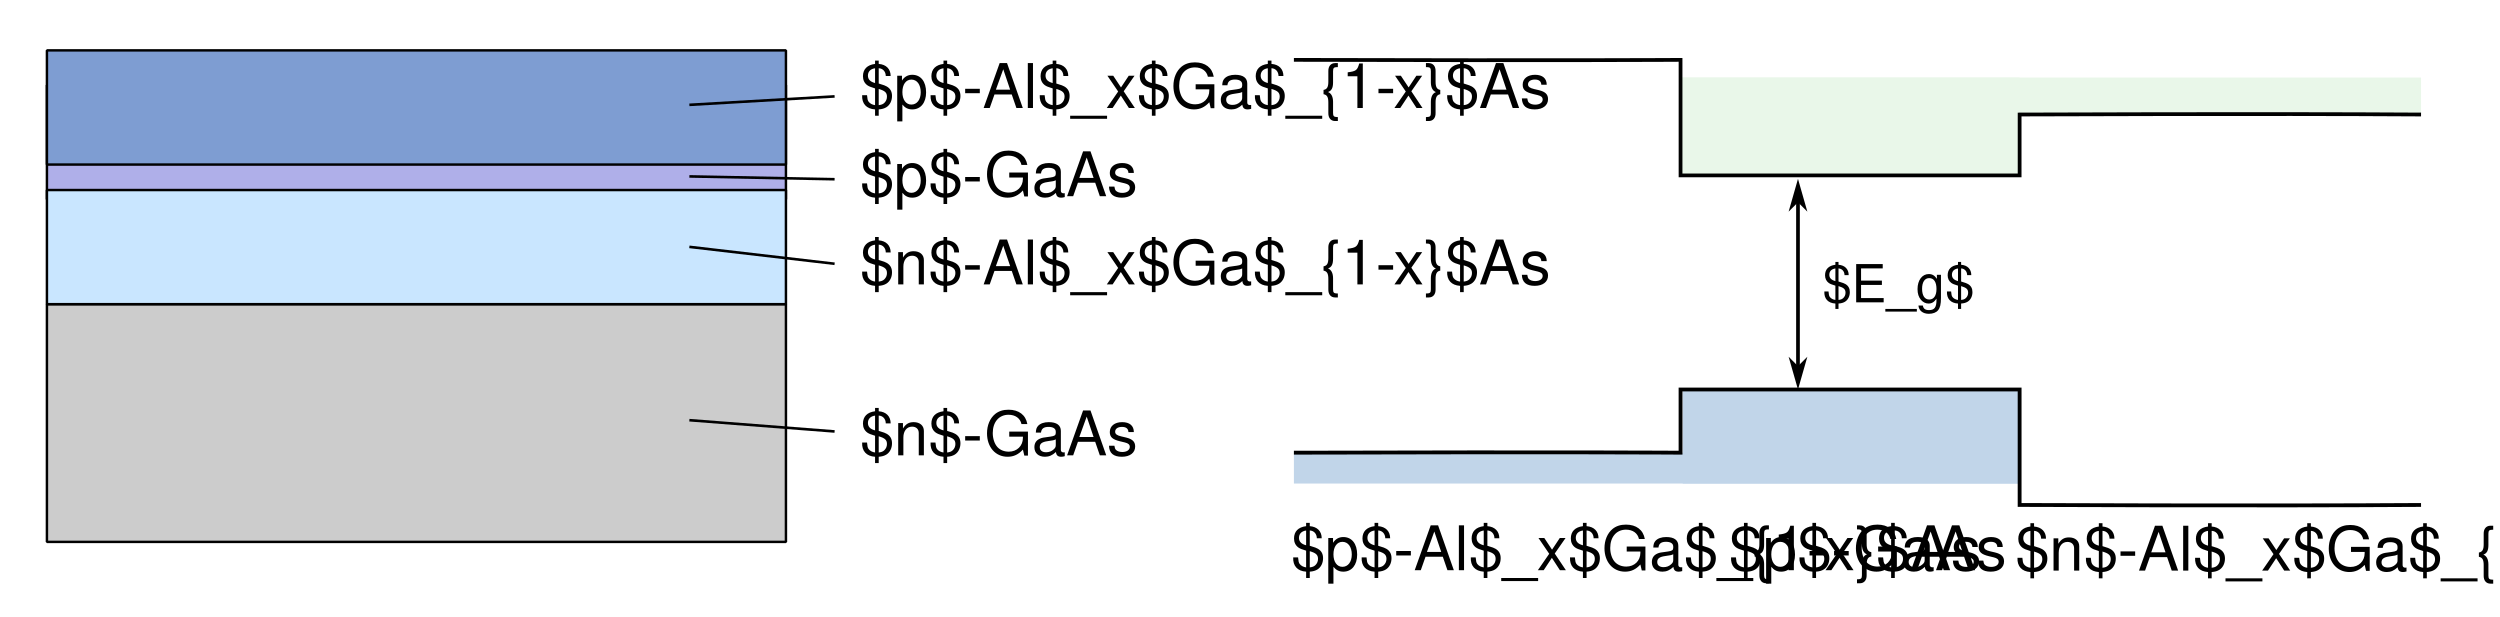
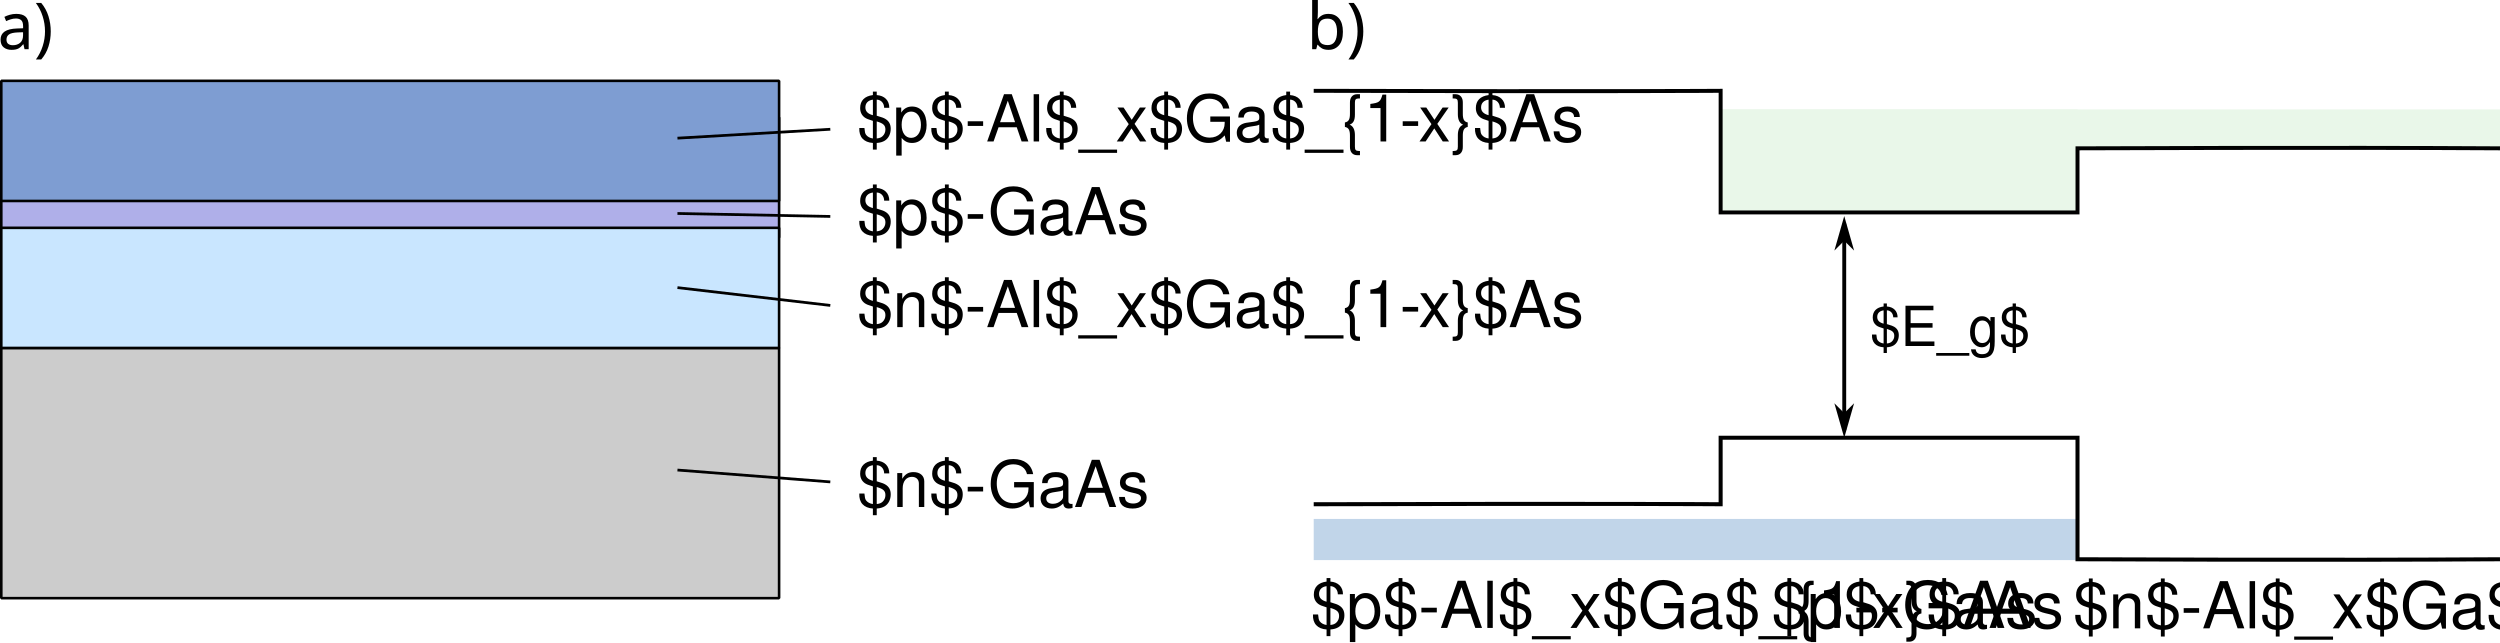
- <svg xmlns="http://www.w3.org/2000/svg" width="268.72mm" height="66.293mm" viewBox="0 0 952.157 234.898" id="svg6687" version="1.1">
+ <svg xmlns="http://www.w3.org/2000/svg" width="255.324mm" height="65.575mm" viewBox="0 0 904.692 232.351" id="svg6687" version="1.1">
  <defs id="defs6689">
    <marker style="overflow:visible" id="Arrow2Mend" refX="0" refY="0" orient="auto">
      <path transform="scale(-0.6)" d="M 8.719,4.034 -2.207,0.016 8.719,-4.002 c -1.745,2.372 -1.735,5.617 -6e-7,8.035 z" style="fill:#d40000;fill-opacity:1;fill-rule:evenodd;stroke:#d40000;stroke-width:0.625;stroke-linejoin:round;stroke-opacity:1" id="path4744" />
    </marker>
    <marker orient="auto" refY="0" refX="0" id="marker6870" style="overflow:visible">
      <path id="path6872" d="M 0,0 5,-5 -12.5,0 5,5 Z" style="fill:#000000;fill-opacity:1;fill-rule:evenodd;stroke:#000000;stroke-width:1pt;stroke-opacity:1" transform="matrix(0.4,0,0,0.4,4,0)" />
    </marker>
    <marker style="overflow:visible" id="Arrow1Mend-5-0" refX="0" refY="0" orient="auto">
      <path transform="matrix(-0.4,0,0,-0.4,-4,0)" style="fill:#000000;fill-opacity:1;fill-rule:evenodd;stroke:#000000;stroke-width:1pt;stroke-opacity:1" d="M 0,0 5,-5 -12.5,0 5,5 Z" id="path4180-3-6" />
    </marker>
  </defs>
-   <g id="layer1" transform="translate(-420.1981,-736.9917)">
+   <g id="layer1" transform="translate(-437.5979,-726.9299)">
    <flowRoot xml:space="preserve" id="flowRoot988" style="font-style:italic;font-variant:normal;font-weight:normal;font-stretch:normal;font-size:25px;line-height:125%;font-family:msbm10;-inkscape-font-specification:'msbm10 Italic';letter-spacing:0px;word-spacing:0px;fill:#000000;fill-opacity:1;stroke:none;stroke-width:1px;stroke-linecap:butt;stroke-linejoin:miter;stroke-opacity:1" transform="matrix(0.9375,0,0,0.9375,414.6292,743.2456)">
      <flowRegion id="flowRegion990">
        <rect id="rect992" width="399.582" height="385.843" x="-52.667" y="-54.648" />
      </flowRegion>
      <flowPara id="flowPara994" />
    </flowRoot>
-     <g id="g2358">
+     <g id="g118">
      <g id="g2318">
        <rect y="769.412" x="438.067" height="43.481" width="281.466" id="rect3497-1" style="opacity:1;fill:#afafe9;fill-opacity:1;fill-rule:nonzero;stroke:#000000;stroke-width:0.938;stroke-linecap:butt;stroke-linejoin:bevel;stroke-miterlimit:4;stroke-dasharray:none;stroke-dashoffset:0;stroke-opacity:0.996" />
        <rect y="756.181" x="438.067" height="43.481" width="281.466" id="rect3497" style="opacity:1;fill:#7e9dd2;fill-opacity:1;fill-rule:nonzero;stroke:#000000;stroke-width:0.938;stroke-linecap:butt;stroke-linejoin:bevel;stroke-miterlimit:4;stroke-dasharray:none;stroke-dashoffset:0;stroke-opacity:0.996" />
        <rect y="852.849" x="438.067" height="90.539" width="281.466" id="rect3497-1-8-1" style="opacity:1;fill:#cccccc;fill-opacity:1;fill-rule:nonzero;stroke:#000000;stroke-width:0.938;stroke-linecap:butt;stroke-linejoin:bevel;stroke-miterlimit:4;stroke-dasharray:none;stroke-dashoffset:0;stroke-opacity:0.996" />
        <rect y="809.367" x="438.067" height="43.481" width="281.466" id="rect3497-1-8" style="opacity:1;fill:#c9e6ff;fill-opacity:1;fill-rule:nonzero;stroke:#000000;stroke-width:0.938;stroke-linecap:butt;stroke-linejoin:bevel;stroke-miterlimit:4;stroke-dasharray:none;stroke-dashoffset:0;stroke-opacity:0.996" />
        <path id="path7594-2-7" d="m 682.754,776.925 55.312,-3.22" style="fill:none;fill-rule:evenodd;stroke:#000000;stroke-width:1px;stroke-linecap:butt;stroke-linejoin:miter;stroke-opacity:1" />
        <path id="path7594-2-7-3" d="m 682.754,804.18 55.312,1.073" style="fill:none;fill-rule:evenodd;stroke:#000000;stroke-width:1px;stroke-linecap:butt;stroke-linejoin:miter;stroke-opacity:1" />
        <path id="path7594-2-7-3-1" d="m 682.754,831.015 55.312,6.44" style="fill:none;fill-rule:evenodd;stroke:#000000;stroke-width:1px;stroke-linecap:butt;stroke-linejoin:miter;stroke-opacity:1" />
        <path id="path7594-2-7-3-1-1" d="m 682.754,897.027 55.312,4.293" style="fill:none;fill-rule:evenodd;stroke:#000000;stroke-width:1px;stroke-linecap:butt;stroke-linejoin:miter;stroke-opacity:1" />
      </g>
-       <g id="g2339">
+       <g id="g100">
        <rect style="opacity:1;fill:#e9f7e9;fill-opacity:1;stroke:none;stroke-width:1.19;stroke-linecap:round;stroke-linejoin:round;stroke-miterlimit:4;stroke-dasharray:none;stroke-dashoffset:0;stroke-opacity:0.996" id="rect1165-6-7" width="281.958" height="14.085" x="-1342.285" y="-780.606" transform="scale(-1)" />
        <rect style="opacity:1;fill:#e9f7e9;fill-opacity:1;stroke:none;stroke-width:1.779;stroke-linecap:round;stroke-linejoin:round;stroke-miterlimit:4;stroke-dasharray:none;stroke-dashoffset:0;stroke-opacity:0.996" id="rect1165-4" width="129.072" height="37.276" x="-1189.399" y="-803.797" transform="scale(-1)" />
        <path style="fill:none;fill-rule:evenodd;stroke:#000000;stroke-width:1.433;stroke-linecap:butt;stroke-linejoin:miter;stroke-miterlimit:4;stroke-dasharray:none;stroke-opacity:1" d="m 912.996,759.793 c 105.319,0.293 147.261,0 147.261,0 v 44.004 h 129.143 v -23.191 c 0,0 92.648,-0.386 152.886,0" id="path1099" />
-         <rect style="opacity:1;fill:#c1d5e9;fill-opacity:1;stroke:none;stroke-width:1.779;stroke-linecap:round;stroke-linejoin:round;stroke-miterlimit:4;stroke-dasharray:none;stroke-dashoffset:0;stroke-opacity:0.996" id="rect1165" width="128.308" height="35.82" x="1061.091" y="885.337" />
-         <rect style="opacity:1;fill:#c1d5e9;fill-opacity:1;stroke:none;stroke-width:1.363;stroke-linecap:round;stroke-linejoin:round;stroke-miterlimit:4;stroke-dasharray:none;stroke-dashoffset:0;stroke-opacity:0.996" id="rect1165-6" width="276.4" height="11.753" x="912.998" y="909.404" />
+         <rect style="opacity:1;fill:#c1d5e9;fill-opacity:1;stroke:none;stroke-width:1.535;stroke-linecap:round;stroke-linejoin:round;stroke-miterlimit:4;stroke-dasharray:none;stroke-dashoffset:0;stroke-opacity:0.996" id="rect1165-6" width="276.4" height="14.895" x="912.998" y="914.721" />
        <path style="fill:none;fill-rule:evenodd;stroke:#000000;stroke-width:1.46;stroke-linecap:butt;stroke-linejoin:miter;stroke-miterlimit:4;stroke-dasharray:none;stroke-opacity:1" d="m 912.998,909.404 c 105.318,-0.304 147.259,0 147.259,0 v -24.067 h 129.141 v 43.975 c 0,0 92.65,0.401 152.887,0" id="path1099-6" />
        <path id="path4165-3-2" d="M 1104.985,882.586 V 807.885" style="fill:none;fill-rule:evenodd;stroke:#000000;stroke-width:1.406;stroke-linecap:butt;stroke-linejoin:miter;stroke-miterlimit:4;stroke-dasharray:none;stroke-opacity:1;marker-start:url(#marker6870);marker-end:url(#Arrow1Mend-5-0)" />
      </g>
    </g>
-     <g id="g2497">
-       <text id="text915" y="778.119" x="747.616" style="font-style:italic;font-variant:normal;font-weight:normal;font-stretch:normal;font-size:23.438px;line-height:125%;font-family:msbm10;-inkscape-font-specification:'msbm10 Italic';letter-spacing:0px;word-spacing:0px;fill:#000000;fill-opacity:1;stroke:none;stroke-width:0.938px;stroke-linecap:butt;stroke-linejoin:miter;stroke-opacity:1" xml:space="preserve">
-         <tspan style="font-style:normal;font-variant:normal;font-weight:normal;font-stretch:normal;font-family:'Nimbus Sans L';-inkscape-font-specification:'Nimbus Sans L';stroke-width:0.938px" y="778.119" x="747.616" id="tspan913">$p$-Al$_x$Ga$_{1-x}$As</tspan>
+     <text xml:space="preserve" style="font-style:italic;font-variant:normal;font-weight:normal;font-stretch:normal;font-size:23.438px;line-height:125%;font-family:msbm10;-inkscape-font-specification:'msbm10 Italic';letter-spacing:0px;word-spacing:0px;fill:#000000;fill-opacity:1;stroke:none;stroke-width:0.938px;stroke-linecap:butt;stroke-linejoin:miter;stroke-opacity:1" x="747.616" y="910.412" id="text915-6-2">
+       <tspan id="tspan913-2-0" x="747.616" y="910.412" style="font-style:normal;font-variant:normal;font-weight:normal;font-stretch:normal;font-family:'Nimbus Sans L';-inkscape-font-specification:'Nimbus Sans L';stroke-width:0.938px">$n$-GaAs</tspan>
+     </text>
+     <text xml:space="preserve" style="font-style:italic;font-variant:normal;font-weight:normal;font-stretch:normal;font-size:23.438px;line-height:125%;font-family:msbm10;-inkscape-font-specification:'msbm10 Italic';letter-spacing:0px;word-spacing:0px;fill:#000000;fill-opacity:1;stroke:none;stroke-width:0.938px;stroke-linecap:butt;stroke-linejoin:miter;stroke-opacity:1" x="1078.552" y="954.172" id="text915-6-5">
+       <tspan id="tspan913-2-8" x="1078.552" y="954.172" style="font-style:normal;font-variant:normal;font-weight:normal;font-stretch:normal;font-family:'Nimbus Sans L';-inkscape-font-specification:'Nimbus Sans L';stroke-width:0.938px">$p$-GaAs</tspan>
+     </text>
+     <g id="g237">
+       <g id="g217">
+         <text xml:space="preserve" style="font-style:italic;font-variant:normal;font-weight:normal;font-stretch:normal;font-size:23.438px;line-height:125%;font-family:msbm10;-inkscape-font-specification:'msbm10 Italic';letter-spacing:0px;word-spacing:0px;fill:#000000;fill-opacity:1;stroke:none;stroke-width:0.938px;stroke-linecap:butt;stroke-linejoin:miter;stroke-opacity:1" x="747.616" y="778.119" id="text915">
+           <tspan id="tspan913" x="747.616" y="778.119" style="font-style:normal;font-variant:normal;font-weight:normal;font-stretch:normal;font-family:'Nimbus Sans L';-inkscape-font-specification:'Nimbus Sans L';stroke-width:0.938px">$p$-Al$_x$Ga$_{1-x}$As</tspan>
+         </text>
+         <text xml:space="preserve" style="font-style:italic;font-variant:normal;font-weight:normal;font-stretch:normal;font-size:23.438px;line-height:125%;font-family:msbm10;-inkscape-font-specification:'msbm10 Italic';letter-spacing:0px;word-spacing:0px;fill:#000000;fill-opacity:1;stroke:none;stroke-width:0.938px;stroke-linecap:butt;stroke-linejoin:miter;stroke-opacity:1" x="747.616" y="811.728" id="text915-6">
+           <tspan id="tspan913-2" x="747.616" y="811.728" style="font-style:normal;font-variant:normal;font-weight:normal;font-stretch:normal;font-family:'Nimbus Sans L';-inkscape-font-specification:'Nimbus Sans L';stroke-width:0.938px">$p$-GaAs</tspan>
+         </text>
+         <text id="text12647-1-6-2-5-5-3-4-3-7-9-9-6" y="852.149" x="1114.23" style="font-style:normal;font-variant:normal;font-weight:normal;font-stretch:normal;font-size:12px;line-height:0%;font-family:'Nimbus Sans L';-inkscape-font-specification:Sans;letter-spacing:0px;word-spacing:0px;fill:#000000;fill-opacity:1;stroke:none;stroke-width:1px;stroke-linecap:butt;stroke-linejoin:miter;stroke-opacity:1" xml:space="preserve">
+           <tspan id="tspan12743-9-7-5-6-5-3-1-1" style="font-size:20px;line-height:1.25;stroke-width:1px" y="852.149" x="1114.23">$E_g$</tspan>
+         </text>
+         <g id="g202">
+           <text id="text915-1" y="845.314" x="747.616" style="font-style:italic;font-variant:normal;font-weight:normal;font-stretch:normal;font-size:23.438px;line-height:125%;font-family:msbm10;-inkscape-font-specification:'msbm10 Italic';letter-spacing:0px;word-spacing:0px;fill:#000000;fill-opacity:1;stroke:none;stroke-width:0.938px;stroke-linecap:butt;stroke-linejoin:miter;stroke-opacity:1" xml:space="preserve">
+             <tspan style="font-style:normal;font-variant:normal;font-weight:normal;font-stretch:normal;font-family:'Nimbus Sans L';-inkscape-font-specification:'Nimbus Sans L';stroke-width:0.938px" y="845.314" x="747.616" id="tspan913-9">$n$-Al$_x$Ga$_{1-x}$As</tspan>
+           </text>
+           <text id="text915-4" y="954.172" x="911.792" style="font-style:italic;font-variant:normal;font-weight:normal;font-stretch:normal;font-size:23.438px;line-height:125%;font-family:msbm10;-inkscape-font-specification:'msbm10 Italic';letter-spacing:0px;word-spacing:0px;fill:#000000;fill-opacity:1;stroke:none;stroke-width:0.938px;stroke-linecap:butt;stroke-linejoin:miter;stroke-opacity:1" xml:space="preserve">
+             <tspan style="font-style:normal;font-variant:normal;font-weight:normal;font-stretch:normal;font-family:'Nimbus Sans L';-inkscape-font-specification:'Nimbus Sans L';stroke-width:0.938px" y="954.172" x="911.792" id="tspan913-8">$p$-Al$_x$Ga$_{1-x}$As</tspan>
+           </text>
+           <text id="text915-1-2" y="954.312" x="1187.649" style="font-style:italic;font-variant:normal;font-weight:normal;font-stretch:normal;font-size:23.438px;line-height:125%;font-family:msbm10;-inkscape-font-specification:'msbm10 Italic';letter-spacing:0px;word-spacing:0px;fill:#000000;fill-opacity:1;stroke:none;stroke-width:0.938px;stroke-linecap:butt;stroke-linejoin:miter;stroke-opacity:1" xml:space="preserve">
+             <tspan style="font-style:normal;font-variant:normal;font-weight:normal;font-stretch:normal;font-family:'Nimbus Sans L';-inkscape-font-specification:'Nimbus Sans L';stroke-width:0.938px" y="954.312" x="1187.649" id="tspan913-9-6">$n$-Al$_x$Ga$_{1-x}$As</tspan>
+           </text>
+         </g>
+       </g>
+       <text id="text160" y="744.737" x="436.723" style="font-style:italic;font-variant:normal;font-weight:normal;font-stretch:normal;font-size:23.438px;line-height:125%;font-family:msbm10;-inkscape-font-specification:'msbm10 Italic';letter-spacing:0px;word-spacing:0px;fill:#000000;fill-opacity:1;stroke:none;stroke-width:0.938px;stroke-linecap:butt;stroke-linejoin:miter;stroke-opacity:1" xml:space="preserve">
+         <tspan style="font-style:normal;font-variant:normal;font-weight:normal;font-stretch:normal;font-family:msbm10;-inkscape-font-specification:msbm10;stroke-width:0.938px" y="744.737" x="436.723" id="tspan158">a)</tspan>
      </text>
-       <text id="text915-1" y="845.314" x="747.616" style="font-style:italic;font-variant:normal;font-weight:normal;font-stretch:normal;font-size:23.438px;line-height:125%;font-family:msbm10;-inkscape-font-specification:'msbm10 Italic';letter-spacing:0px;word-spacing:0px;fill:#000000;fill-opacity:1;stroke:none;stroke-width:0.938px;stroke-linecap:butt;stroke-linejoin:miter;stroke-opacity:1" xml:space="preserve">
-         <tspan style="font-style:normal;font-variant:normal;font-weight:normal;font-stretch:normal;font-family:'Nimbus Sans L';-inkscape-font-specification:'Nimbus Sans L';stroke-width:0.938px" y="845.314" x="747.616" id="tspan913-9">$n$-Al$_x$Ga$_{1-x}$As</tspan>
-       </text>
-       <text id="text915-6" y="811.728" x="747.616" style="font-style:italic;font-variant:normal;font-weight:normal;font-stretch:normal;font-size:23.438px;line-height:125%;font-family:msbm10;-inkscape-font-specification:'msbm10 Italic';letter-spacing:0px;word-spacing:0px;fill:#000000;fill-opacity:1;stroke:none;stroke-width:0.938px;stroke-linecap:butt;stroke-linejoin:miter;stroke-opacity:1" xml:space="preserve">
-         <tspan style="font-style:normal;font-variant:normal;font-weight:normal;font-stretch:normal;font-family:'Nimbus Sans L';-inkscape-font-specification:'Nimbus Sans L';stroke-width:0.938px" y="811.728" x="747.616" id="tspan913-2">$p$-GaAs</tspan>
-       </text>
-       <text id="text915-6-2" y="910.412" x="747.616" style="font-style:italic;font-variant:normal;font-weight:normal;font-stretch:normal;font-size:23.438px;line-height:125%;font-family:msbm10;-inkscape-font-specification:'msbm10 Italic';letter-spacing:0px;word-spacing:0px;fill:#000000;fill-opacity:1;stroke:none;stroke-width:0.938px;stroke-linecap:butt;stroke-linejoin:miter;stroke-opacity:1" xml:space="preserve">
-         <tspan style="font-style:normal;font-variant:normal;font-weight:normal;font-stretch:normal;font-family:'Nimbus Sans L';-inkscape-font-specification:'Nimbus Sans L';stroke-width:0.938px" y="910.412" x="747.616" id="tspan913-2-0">$n$-GaAs</tspan>
-       </text>
-       <text xml:space="preserve" style="font-style:normal;font-variant:normal;font-weight:normal;font-stretch:normal;font-size:12px;line-height:0%;font-family:'Nimbus Sans L';-inkscape-font-specification:Sans;letter-spacing:0px;word-spacing:0px;fill:#000000;fill-opacity:1;stroke:none;stroke-width:1px;stroke-linecap:butt;stroke-linejoin:miter;stroke-opacity:1" x="1114.23" y="852.149" id="text12647-1-6-2-5-5-3-4-3-7-9-9-6">
-         <tspan x="1114.23" y="852.149" style="font-size:20px;line-height:1.25;stroke-width:1px" id="tspan12743-9-7-5-6-5-3-1-1">$E_g$</tspan>
-       </text>
-       <text id="text915-4" y="954.172" x="911.792" style="font-style:italic;font-variant:normal;font-weight:normal;font-stretch:normal;font-size:23.438px;line-height:125%;font-family:msbm10;-inkscape-font-specification:'msbm10 Italic';letter-spacing:0px;word-spacing:0px;fill:#000000;fill-opacity:1;stroke:none;stroke-width:0.938px;stroke-linecap:butt;stroke-linejoin:miter;stroke-opacity:1" xml:space="preserve">
-         <tspan style="font-style:normal;font-variant:normal;font-weight:normal;font-stretch:normal;font-family:'Nimbus Sans L';-inkscape-font-specification:'Nimbus Sans L';stroke-width:0.938px" y="954.172" x="911.792" id="tspan913-8">$p$-Al$_x$Ga$_{1-x}$As</tspan>
-       </text>
-       <text id="text915-6-5" y="954.172" x="1078.552" style="font-style:italic;font-variant:normal;font-weight:normal;font-stretch:normal;font-size:23.438px;line-height:125%;font-family:msbm10;-inkscape-font-specification:'msbm10 Italic';letter-spacing:0px;word-spacing:0px;fill:#000000;fill-opacity:1;stroke:none;stroke-width:0.938px;stroke-linecap:butt;stroke-linejoin:miter;stroke-opacity:1" xml:space="preserve">
-         <tspan style="font-style:normal;font-variant:normal;font-weight:normal;font-stretch:normal;font-family:'Nimbus Sans L';-inkscape-font-specification:'Nimbus Sans L';stroke-width:0.938px" y="954.172" x="1078.552" id="tspan913-2-8">$p$-GaAs</tspan>
-       </text>
-       <text id="text915-1-2" y="954.312" x="1187.649" style="font-style:italic;font-variant:normal;font-weight:normal;font-stretch:normal;font-size:23.438px;line-height:125%;font-family:msbm10;-inkscape-font-specification:'msbm10 Italic';letter-spacing:0px;word-spacing:0px;fill:#000000;fill-opacity:1;stroke:none;stroke-width:0.938px;stroke-linecap:butt;stroke-linejoin:miter;stroke-opacity:1" xml:space="preserve">
-         <tspan style="font-style:normal;font-variant:normal;font-weight:normal;font-stretch:normal;font-family:'Nimbus Sans L';-inkscape-font-specification:'Nimbus Sans L';stroke-width:0.938px" y="954.312" x="1187.649" id="tspan913-9-6">$n$-Al$_x$Ga$_{1-x}$As</tspan>
+       <text id="text160-3" y="744.737" x="910.438" style="font-style:italic;font-variant:normal;font-weight:normal;font-stretch:normal;font-size:23.438px;line-height:125%;font-family:msbm10;-inkscape-font-specification:'msbm10 Italic';letter-spacing:0px;word-spacing:0px;fill:#000000;fill-opacity:1;stroke:none;stroke-width:0.938px;stroke-linecap:butt;stroke-linejoin:miter;stroke-opacity:1" xml:space="preserve">
+         <tspan style="font-style:normal;font-variant:normal;font-weight:normal;font-stretch:normal;font-family:msbm10;-inkscape-font-specification:msbm10;stroke-width:0.938px" y="744.737" x="910.438" id="tspan158-6">b)</tspan>
      </text>
    </g>
  </g>
</svg>
